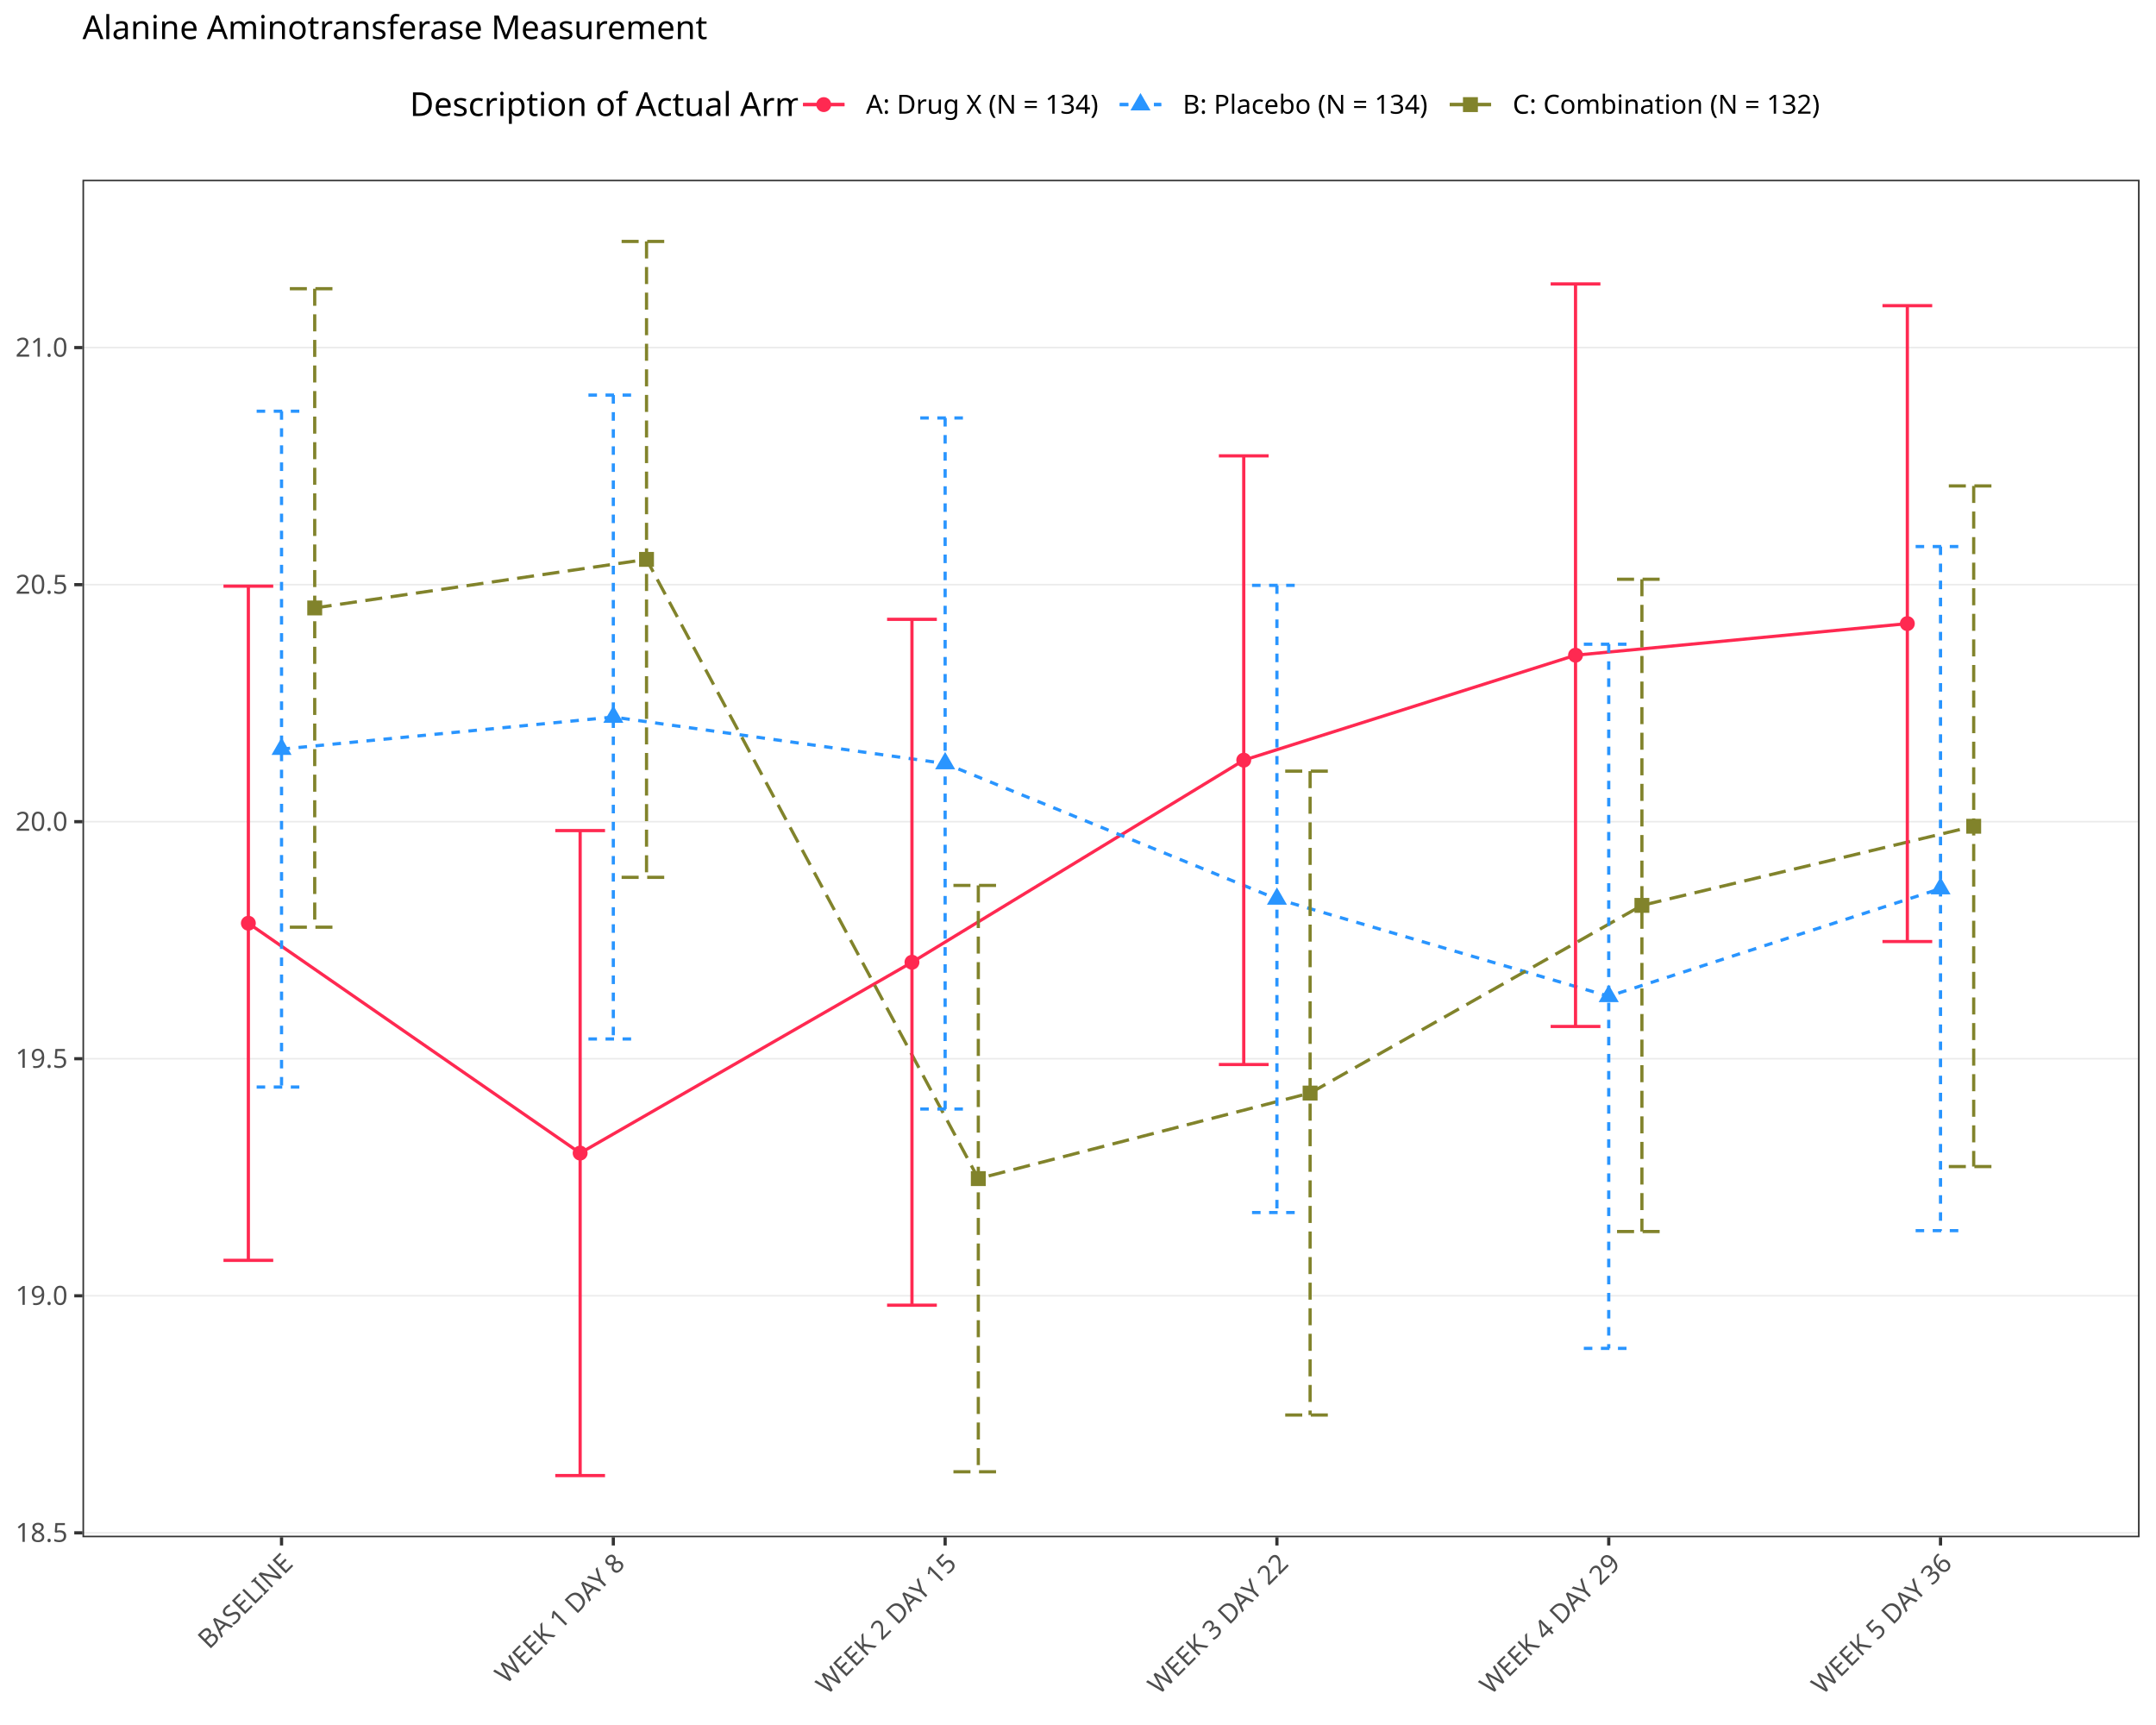
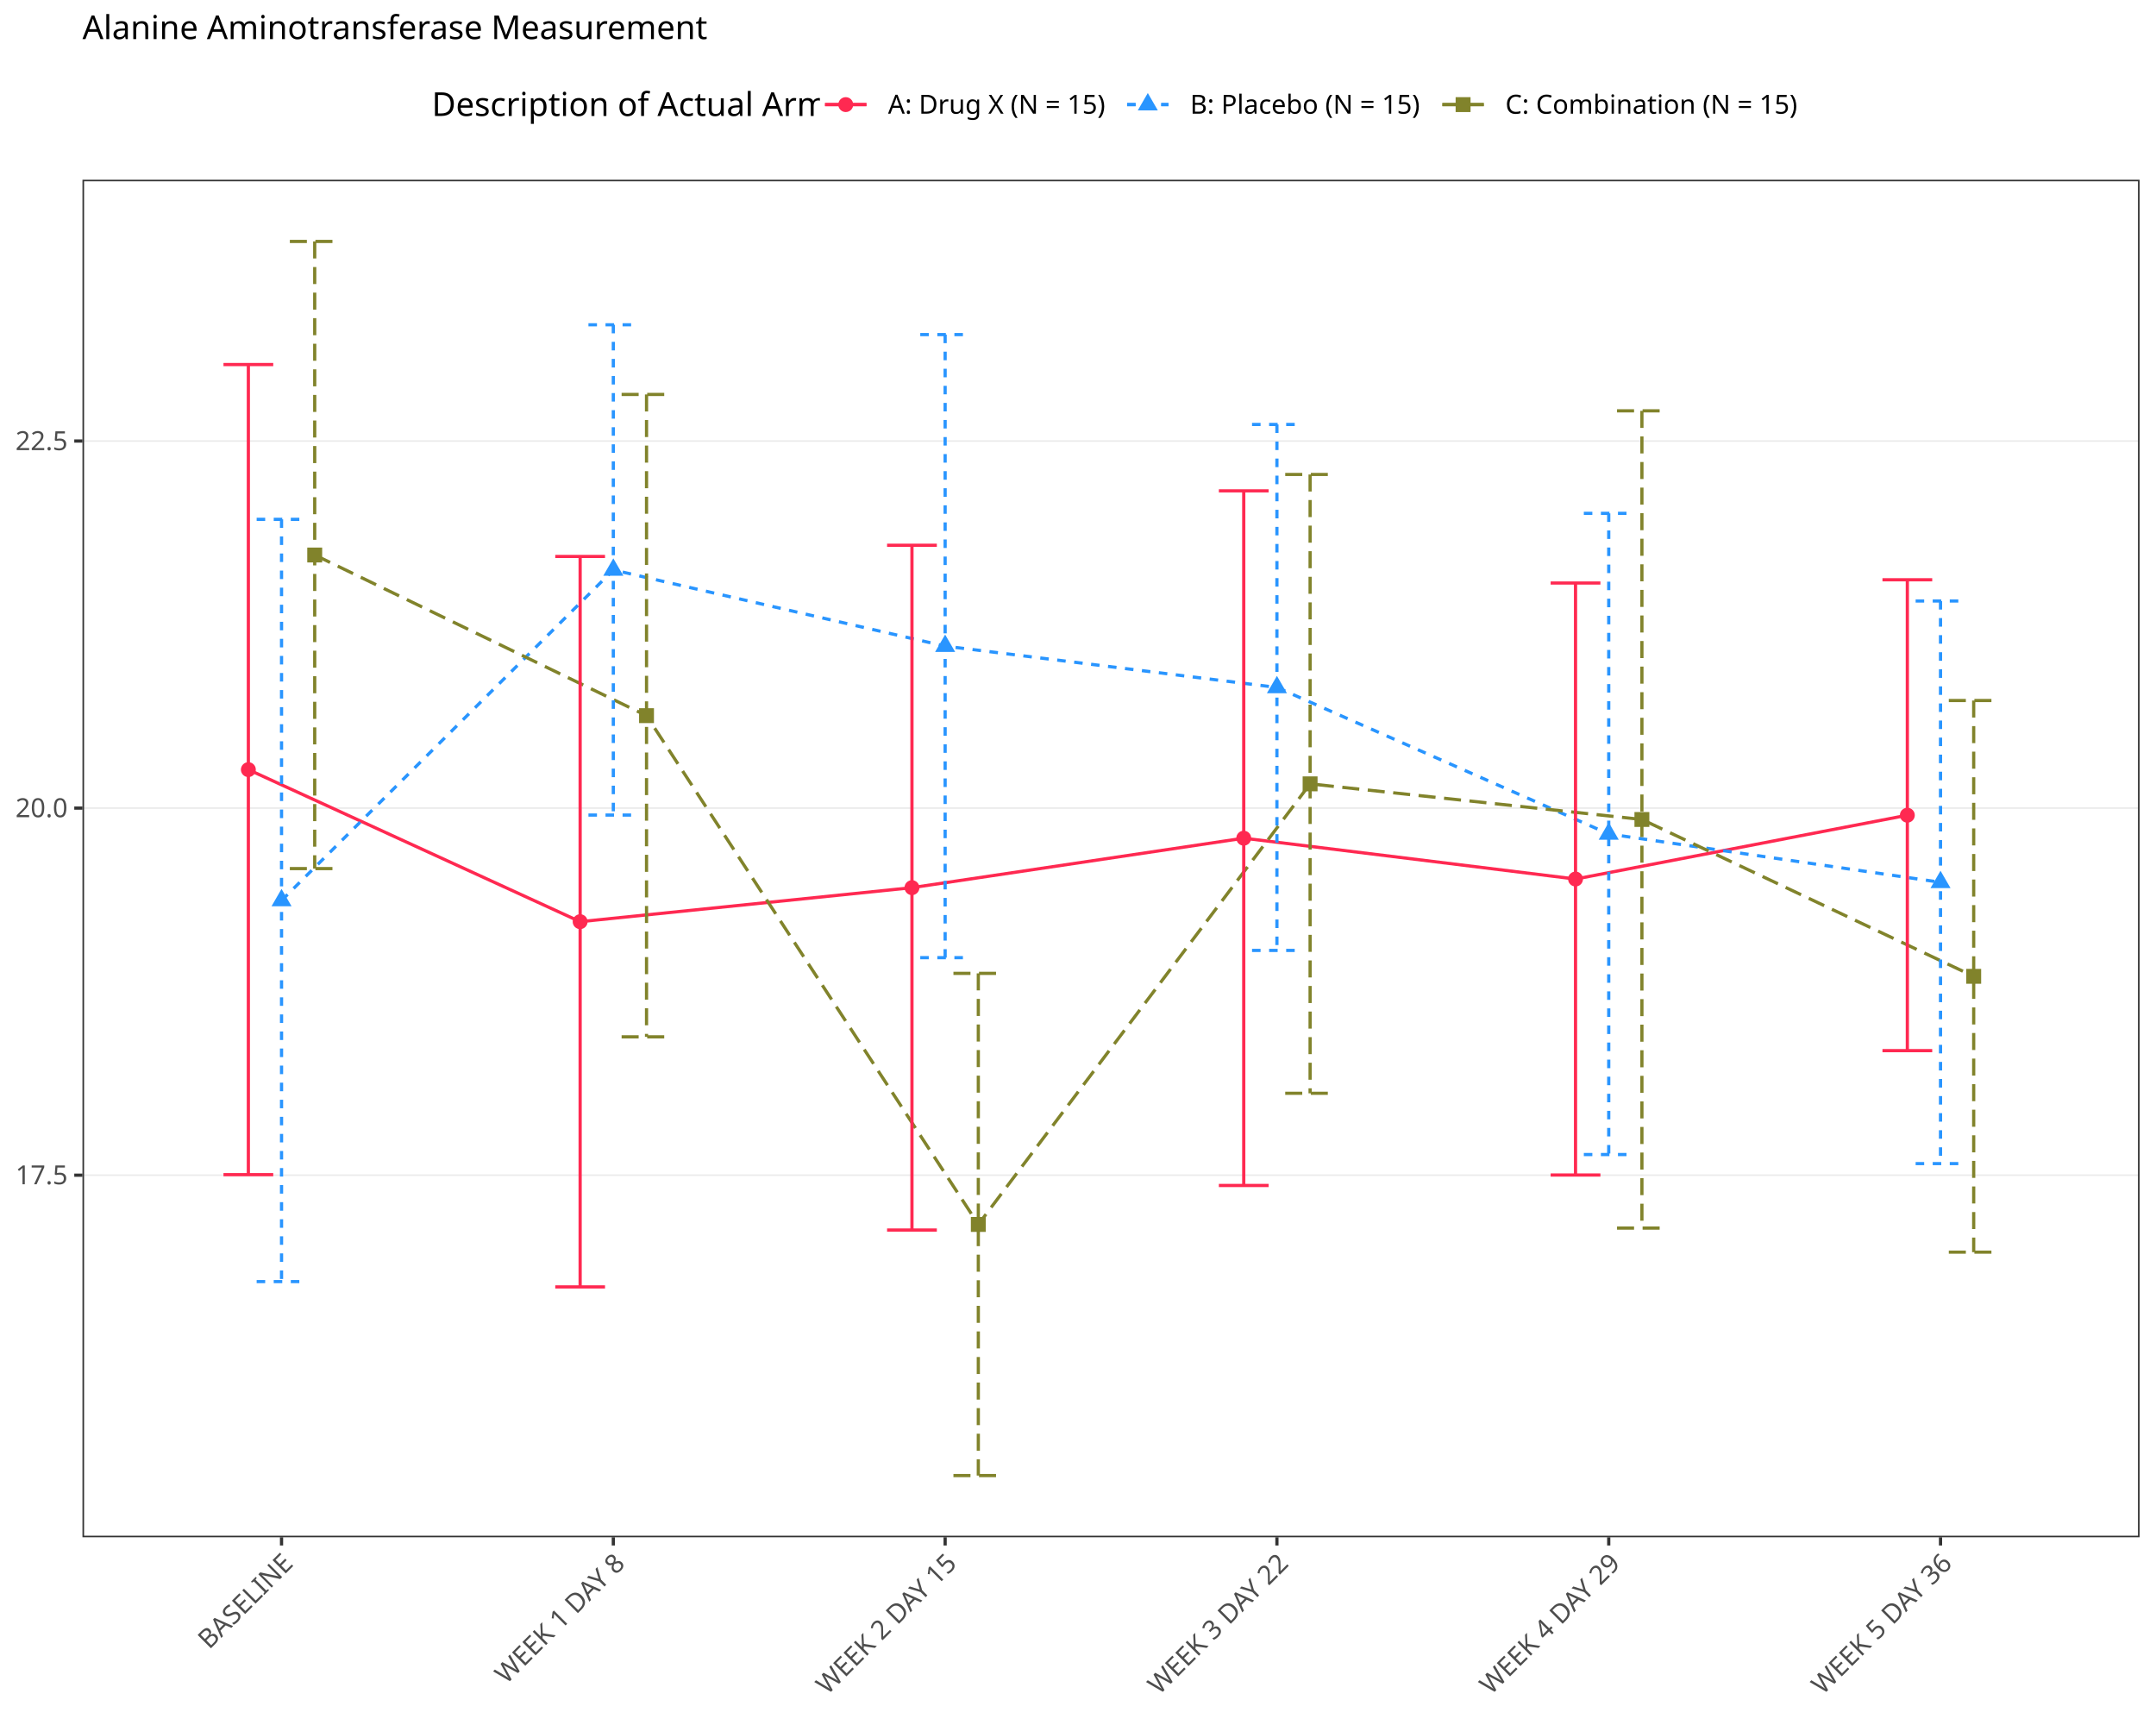
<svg xmlns="http://www.w3.org/2000/svg" class="svglite" data-engine-version="2.0" width="720.00pt" height="576.00pt" viewBox="0 0 720.00 576.00">
  <defs>
    <style type="text/css">
    .svglite line, .svglite polyline, .svglite polygon, .svglite path, .svglite rect, .svglite circle {
      fill: none;
      stroke: #000000;
      stroke-linecap: round;
      stroke-linejoin: round;
      stroke-miterlimit: 10.00;
    }
  </style>
  </defs>
  <rect width="100%" height="100%" style="stroke: none; fill: #FFFFFF;" />
  <defs>
    <clipPath id="cpMC4wMHw3MjAuMDB8MC4wMHw1NzYuMDA=">
      <rect x="0.00" y="0.00" width="720.00" height="576.00" />
    </clipPath>
  </defs>
  <g clip-path="url(#cpMC4wMHw3MjAuMDB8MC4wMHw1NzYuMDA=)">
    <rect x="0.00" y="0.00" width="720.00" height="576.00" style="stroke-width: 1.07; stroke: #FFFFFF; fill: #FFFFFF;" />
  </g>
  <defs>
    <clipPath id="cpMjcuNTR8NzE0LjUyfDYwLjAxfDUxMy4zMg==">
      <rect x="27.54" y="60.01" width="686.98" height="453.31" />
    </clipPath>
  </defs>
  <g clip-path="url(#cpMjcuNTR8NzE0LjUyfDYwLjAxfDUxMy4zMg==)">
    <rect x="27.54" y="60.01" width="686.98" height="453.31" style="stroke-width: 1.07; stroke: none; fill: #FFFFFF;" />
-     <polyline points="27.54,511.83 714.52,511.83 " style="stroke-width: 0.53; stroke: #EBEBEB; stroke-linecap: butt;" />
-     <polyline points="27.54,432.68 714.52,432.68 " style="stroke-width: 0.53; stroke: #EBEBEB; stroke-linecap: butt;" />
-     <polyline points="27.54,353.52 714.52,353.52 " style="stroke-width: 0.53; stroke: #EBEBEB; stroke-linecap: butt;" />
-     <polyline points="27.54,274.37 714.52,274.37 " style="stroke-width: 0.53; stroke: #EBEBEB; stroke-linecap: butt;" />
-     <polyline points="27.54,195.22 714.52,195.22 " style="stroke-width: 0.53; stroke: #EBEBEB; stroke-linecap: butt;" />
-     <polyline points="27.54,116.07 714.52,116.07 " style="stroke-width: 0.53; stroke: #EBEBEB; stroke-linecap: butt;" />
-     <circle cx="82.94" cy="308.28" r="2.49" style="stroke-width: 0.71; stroke: none; fill: #FF2951;" />
-     <circle cx="193.74" cy="385.03" r="2.49" style="stroke-width: 0.71; stroke: none; fill: #FF2951;" />
-     <circle cx="304.55" cy="321.31" r="2.49" style="stroke-width: 0.71; stroke: none; fill: #FF2951;" />
-     <circle cx="415.35" cy="253.83" r="2.49" style="stroke-width: 0.71; stroke: none; fill: #FF2951;" />
-     <circle cx="526.15" cy="218.78" r="2.49" style="stroke-width: 0.71; stroke: none; fill: #FF2951;" />
-     <circle cx="636.96" cy="208.23" r="2.49" style="stroke-width: 0.71; stroke: none; fill: #FF2951;" />
-     <polygon points="94.02,246.27 97.37,252.08 90.67,252.08 " style="stroke-width: 0.71; stroke: none; fill: #2995FF;" />
-     <polygon points="204.82,235.56 208.18,241.36 201.47,241.36 " style="stroke-width: 0.71; stroke: none; fill: #2995FF;" />
-     <polygon points="315.63,251.08 318.98,256.88 312.28,256.88 " style="stroke-width: 0.71; stroke: none; fill: #2995FF;" />
-     <polygon points="426.43,296.30 429.78,302.10 423.08,302.10 " style="stroke-width: 0.71; stroke: none; fill: #2995FF;" />
-     <polygon points="537.24,328.80 540.59,334.61 533.88,334.61 " style="stroke-width: 0.71; stroke: none; fill: #2995FF;" />
-     <polygon points="648.04,292.84 651.39,298.64 644.69,298.64 " style="stroke-width: 0.71; stroke: none; fill: #2995FF;" />
-     <polygon points="102.61,205.49 107.59,205.49 107.59,200.52 102.61,200.52 " style="stroke-width: 0.71; stroke: none; fill: #81832B;" />
-     <polygon points="213.42,189.27 218.39,189.27 218.39,184.30 213.42,184.30 " style="stroke-width: 0.71; stroke: none; fill: #81832B;" />
-     <polygon points="324.22,396.04 329.20,396.04 329.20,391.06 324.22,391.06 " style="stroke-width: 0.71; stroke: none; fill: #81832B;" />
-     <polygon points="435.02,367.48 440.00,367.48 440.00,362.50 435.02,362.50 " style="stroke-width: 0.71; stroke: none; fill: #81832B;" />
-     <polygon points="545.83,304.81 550.80,304.81 550.80,299.83 545.83,299.83 " style="stroke-width: 0.71; stroke: none; fill: #81832B;" />
-     <polygon points="656.63,278.38 661.61,278.38 661.61,273.41 656.63,273.41 " style="stroke-width: 0.71; stroke: none; fill: #81832B;" />
-     <polyline points="82.94,308.28 193.74,385.03 304.55,321.31 415.35,253.83 526.15,218.78 636.96,208.23 " style="stroke-width: 1.07; stroke: #FF2951; stroke-linecap: butt;" />
-     <polyline points="94.02,250.14 204.82,239.43 315.63,254.95 426.43,300.17 537.24,332.67 648.04,296.71 " style="stroke-width: 1.07; stroke: #2995FF; stroke-dasharray: 2.85,2.85; stroke-linecap: butt;" />
-     <polyline points="105.10,203.00 215.91,186.79 326.71,393.55 437.51,364.99 548.32,302.32 659.12,275.90 " style="stroke-width: 1.07; stroke: #81832B; stroke-dasharray: 5.69,2.85; stroke-linecap: butt;" />
-     <polyline points="74.63,195.73 91.25,195.73 " style="stroke-width: 1.07; stroke: #FF2951; stroke-linecap: butt;" />
-     <polyline points="82.94,195.73 82.94,420.84 " style="stroke-width: 1.07; stroke: #FF2951; stroke-linecap: butt;" />
-     <polyline points="74.63,420.84 91.25,420.84 " style="stroke-width: 1.07; stroke: #FF2951; stroke-linecap: butt;" />
-     <polyline points="185.43,277.35 202.05,277.35 " style="stroke-width: 1.07; stroke: #FF2951; stroke-linecap: butt;" />
-     <polyline points="193.74,277.35 193.74,492.71 " style="stroke-width: 1.07; stroke: #FF2951; stroke-linecap: butt;" />
-     <polyline points="185.43,492.71 202.05,492.71 " style="stroke-width: 1.07; stroke: #FF2951; stroke-linecap: butt;" />
-     <polyline points="296.24,206.81 312.86,206.81 " style="stroke-width: 1.07; stroke: #FF2951; stroke-linecap: butt;" />
-     <polyline points="304.55,206.81 304.55,435.82 " style="stroke-width: 1.07; stroke: #FF2951; stroke-linecap: butt;" />
-     <polyline points="296.24,435.82 312.86,435.82 " style="stroke-width: 1.07; stroke: #FF2951; stroke-linecap: butt;" />
-     <polyline points="407.04,152.21 423.66,152.21 " style="stroke-width: 1.07; stroke: #FF2951; stroke-linecap: butt;" />
-     <polyline points="415.35,152.21 415.35,355.46 " style="stroke-width: 1.07; stroke: #FF2951; stroke-linecap: butt;" />
-     <polyline points="407.04,355.46 423.66,355.46 " style="stroke-width: 1.07; stroke: #FF2951; stroke-linecap: butt;" />
-     <polyline points="517.84,94.81 534.46,94.81 " style="stroke-width: 1.07; stroke: #FF2951; stroke-linecap: butt;" />
-     <polyline points="526.15,94.81 526.15,342.75 " style="stroke-width: 1.07; stroke: #FF2951; stroke-linecap: butt;" />
-     <polyline points="517.84,342.75 534.46,342.75 " style="stroke-width: 1.07; stroke: #FF2951; stroke-linecap: butt;" />
-     <polyline points="628.65,102.06 645.27,102.06 " style="stroke-width: 1.07; stroke: #FF2951; stroke-linecap: butt;" />
-     <polyline points="636.96,102.06 636.96,314.39 " style="stroke-width: 1.07; stroke: #FF2951; stroke-linecap: butt;" />
-     <polyline points="628.65,314.39 645.27,314.39 " style="stroke-width: 1.07; stroke: #FF2951; stroke-linecap: butt;" />
-     <polyline points="85.71,137.31 102.33,137.31 " style="stroke-width: 1.07; stroke: #2995FF; stroke-dasharray: 2.85,2.85; stroke-linecap: butt;" />
-     <polyline points="94.02,137.31 94.02,362.97 " style="stroke-width: 1.07; stroke: #2995FF; stroke-dasharray: 2.85,2.85; stroke-linecap: butt;" />
-     <polyline points="85.71,362.97 102.33,362.97 " style="stroke-width: 1.07; stroke: #2995FF; stroke-dasharray: 2.85,2.85; stroke-linecap: butt;" />
-     <polyline points="196.51,131.93 213.14,131.93 " style="stroke-width: 1.07; stroke: #2995FF; stroke-dasharray: 2.85,2.85; stroke-linecap: butt;" />
-     <polyline points="204.82,131.93 204.82,346.92 " style="stroke-width: 1.07; stroke: #2995FF; stroke-dasharray: 2.85,2.85; stroke-linecap: butt;" />
-     <polyline points="196.51,346.92 213.14,346.92 " style="stroke-width: 1.07; stroke: #2995FF; stroke-dasharray: 2.85,2.85; stroke-linecap: butt;" />
-     <polyline points="307.32,139.57 323.94,139.57 " style="stroke-width: 1.07; stroke: #2995FF; stroke-dasharray: 2.85,2.85; stroke-linecap: butt;" />
-     <polyline points="315.63,139.57 315.63,370.32 " style="stroke-width: 1.07; stroke: #2995FF; stroke-dasharray: 2.85,2.85; stroke-linecap: butt;" />
-     <polyline points="307.32,370.32 323.94,370.32 " style="stroke-width: 1.07; stroke: #2995FF; stroke-dasharray: 2.85,2.85; stroke-linecap: butt;" />
-     <polyline points="418.12,195.45 434.74,195.45 " style="stroke-width: 1.07; stroke: #2995FF; stroke-dasharray: 2.85,2.85; stroke-linecap: butt;" />
-     <polyline points="426.43,195.45 426.43,404.88 " style="stroke-width: 1.07; stroke: #2995FF; stroke-dasharray: 2.85,2.85; stroke-linecap: butt;" />
-     <polyline points="418.12,404.88 434.74,404.88 " style="stroke-width: 1.07; stroke: #2995FF; stroke-dasharray: 2.85,2.85; stroke-linecap: butt;" />
-     <polyline points="528.92,215.11 545.55,215.11 " style="stroke-width: 1.07; stroke: #2995FF; stroke-dasharray: 2.85,2.85; stroke-linecap: butt;" />
-     <polyline points="537.24,215.11 537.24,450.24 " style="stroke-width: 1.07; stroke: #2995FF; stroke-dasharray: 2.85,2.85; stroke-linecap: butt;" />
-     <polyline points="528.92,450.24 545.55,450.24 " style="stroke-width: 1.07; stroke: #2995FF; stroke-dasharray: 2.85,2.85; stroke-linecap: butt;" />
-     <polyline points="639.73,182.49 656.35,182.49 " style="stroke-width: 1.07; stroke: #2995FF; stroke-dasharray: 2.85,2.85; stroke-linecap: butt;" />
-     <polyline points="648.04,182.49 648.04,410.93 " style="stroke-width: 1.07; stroke: #2995FF; stroke-dasharray: 2.85,2.85; stroke-linecap: butt;" />
-     <polyline points="639.73,410.93 656.35,410.93 " style="stroke-width: 1.07; stroke: #2995FF; stroke-dasharray: 2.85,2.85; stroke-linecap: butt;" />
-     <polyline points="96.79,96.41 113.41,96.41 " style="stroke-width: 1.07; stroke: #81832B; stroke-dasharray: 5.69,2.85; stroke-linecap: butt;" />
-     <polyline points="105.10,96.41 105.10,309.60 " style="stroke-width: 1.07; stroke: #81832B; stroke-dasharray: 5.69,2.85; stroke-linecap: butt;" />
-     <polyline points="96.79,309.60 113.41,309.60 " style="stroke-width: 1.07; stroke: #81832B; stroke-dasharray: 5.69,2.85; stroke-linecap: butt;" />
-     <polyline points="207.59,80.62 224.22,80.62 " style="stroke-width: 1.07; stroke: #81832B; stroke-dasharray: 5.69,2.85; stroke-linecap: butt;" />
-     <polyline points="215.91,80.62 215.91,292.96 " style="stroke-width: 1.07; stroke: #81832B; stroke-dasharray: 5.69,2.85; stroke-linecap: butt;" />
-     <polyline points="207.59,292.96 224.22,292.96 " style="stroke-width: 1.07; stroke: #81832B; stroke-dasharray: 5.69,2.85; stroke-linecap: butt;" />
-     <polyline points="318.40,295.65 335.02,295.65 " style="stroke-width: 1.07; stroke: #81832B; stroke-dasharray: 5.69,2.85; stroke-linecap: butt;" />
-     <polyline points="326.71,295.65 326.71,491.45 " style="stroke-width: 1.07; stroke: #81832B; stroke-dasharray: 5.69,2.85; stroke-linecap: butt;" />
-     <polyline points="318.40,491.45 335.02,491.45 " style="stroke-width: 1.07; stroke: #81832B; stroke-dasharray: 5.69,2.85; stroke-linecap: butt;" />
-     <polyline points="429.20,257.49 445.82,257.49 " style="stroke-width: 1.07; stroke: #81832B; stroke-dasharray: 5.69,2.85; stroke-linecap: butt;" />
-     <polyline points="437.51,257.49 437.51,472.50 " style="stroke-width: 1.07; stroke: #81832B; stroke-dasharray: 5.69,2.85; stroke-linecap: butt;" />
-     <polyline points="429.20,472.50 445.82,472.50 " style="stroke-width: 1.07; stroke: #81832B; stroke-dasharray: 5.69,2.85; stroke-linecap: butt;" />
-     <polyline points="540.01,193.42 556.63,193.42 " style="stroke-width: 1.07; stroke: #81832B; stroke-dasharray: 5.69,2.85; stroke-linecap: butt;" />
-     <polyline points="548.32,193.42 548.32,411.22 " style="stroke-width: 1.07; stroke: #81832B; stroke-dasharray: 5.69,2.85; stroke-linecap: butt;" />
-     <polyline points="540.01,411.22 556.63,411.22 " style="stroke-width: 1.07; stroke: #81832B; stroke-dasharray: 5.69,2.85; stroke-linecap: butt;" />
-     <polyline points="650.81,162.26 667.43,162.26 " style="stroke-width: 1.07; stroke: #81832B; stroke-dasharray: 5.69,2.85; stroke-linecap: butt;" />
-     <polyline points="659.12,162.26 659.12,389.53 " style="stroke-width: 1.07; stroke: #81832B; stroke-dasharray: 5.69,2.85; stroke-linecap: butt;" />
-     <polyline points="650.81,389.53 667.43,389.53 " style="stroke-width: 1.07; stroke: #81832B; stroke-dasharray: 5.69,2.85; stroke-linecap: butt;" />
+     <polyline points="27.54,392.41 714.52,392.41 " style="stroke-width: 0.53; stroke: #EBEBEB; stroke-linecap: butt;" />
+     <polyline points="27.54,269.84 714.52,269.84 " style="stroke-width: 0.53; stroke: #EBEBEB; stroke-linecap: butt;" />
+     <polyline points="27.54,147.27 714.52,147.27 " style="stroke-width: 0.53; stroke: #EBEBEB; stroke-linecap: butt;" />
+     <circle cx="82.94" cy="256.99" r="2.49" style="stroke-width: 0.71; stroke: none; fill: #FF2951;" />
+     <circle cx="193.74" cy="307.76" r="2.49" style="stroke-width: 0.71; stroke: none; fill: #FF2951;" />
+     <circle cx="304.55" cy="296.40" r="2.49" style="stroke-width: 0.71; stroke: none; fill: #FF2951;" />
+     <circle cx="415.35" cy="279.88" r="2.49" style="stroke-width: 0.71; stroke: none; fill: #FF2951;" />
+     <circle cx="526.15" cy="293.52" r="2.49" style="stroke-width: 0.71; stroke: none; fill: #FF2951;" />
+     <circle cx="636.96" cy="272.21" r="2.49" style="stroke-width: 0.71; stroke: none; fill: #FF2951;" />
+     <polygon points="94.02,296.81 97.37,302.62 90.67,302.62 " style="stroke-width: 0.71; stroke: none; fill: #2995FF;" />
+     <polygon points="204.82,186.44 208.18,192.24 201.47,192.24 " style="stroke-width: 0.71; stroke: none; fill: #2995FF;" />
+     <polygon points="315.63,211.88 318.98,217.69 312.28,217.69 " style="stroke-width: 0.71; stroke: none; fill: #2995FF;" />
+     <polygon points="426.43,225.68 429.78,231.48 423.08,231.48 " style="stroke-width: 0.71; stroke: none; fill: #2995FF;" />
+     <polygon points="537.24,274.60 540.59,280.40 533.88,280.40 " style="stroke-width: 0.71; stroke: none; fill: #2995FF;" />
+     <polygon points="648.04,290.75 651.39,296.55 644.69,296.55 " style="stroke-width: 0.71; stroke: none; fill: #2995FF;" />
+     <polygon points="102.61,187.81 107.59,187.81 107.59,182.84 102.61,182.84 " style="stroke-width: 0.71; stroke: none; fill: #81832B;" />
+     <polygon points="213.42,241.45 218.39,241.45 218.39,236.48 213.42,236.48 " style="stroke-width: 0.71; stroke: none; fill: #81832B;" />
+     <polygon points="324.22,411.35 329.20,411.35 329.20,406.37 324.22,406.37 " style="stroke-width: 0.71; stroke: none; fill: #81832B;" />
+     <polygon points="435.02,264.23 440.00,264.23 440.00,259.25 435.02,259.25 " style="stroke-width: 0.71; stroke: none; fill: #81832B;" />
+     <polygon points="545.83,276.12 550.80,276.12 550.80,271.15 545.83,271.15 " style="stroke-width: 0.71; stroke: none; fill: #81832B;" />
+     <polygon points="656.63,328.49 661.61,328.49 661.61,323.52 656.63,323.52 " style="stroke-width: 0.71; stroke: none; fill: #81832B;" />
+     <polyline points="82.94,256.99 193.74,307.76 304.55,296.40 415.35,279.88 526.15,293.52 636.96,272.21 " style="stroke-width: 1.07; stroke: #FF2951; stroke-linecap: butt;" />
+     <polyline points="94.02,300.68 204.82,190.31 315.63,215.75 426.43,229.54 537.24,278.47 648.04,294.61 " style="stroke-width: 1.07; stroke: #2995FF; stroke-dasharray: 2.85,2.85; stroke-linecap: butt;" />
+     <polyline points="105.10,185.32 215.91,238.97 326.71,408.86 437.51,261.74 548.32,273.63 659.12,326.01 " style="stroke-width: 1.07; stroke: #81832B; stroke-dasharray: 5.69,2.85; stroke-linecap: butt;" />
+     <polyline points="74.63,121.73 91.25,121.73 " style="stroke-width: 1.07; stroke: #FF2951; stroke-linecap: butt;" />
+     <polyline points="82.94,121.73 82.94,392.24 " style="stroke-width: 1.07; stroke: #FF2951; stroke-linecap: butt;" />
+     <polyline points="74.63,392.24 91.25,392.24 " style="stroke-width: 1.07; stroke: #FF2951; stroke-linecap: butt;" />
+     <polyline points="185.43,185.81 202.05,185.81 " style="stroke-width: 1.07; stroke: #FF2951; stroke-linecap: butt;" />
+     <polyline points="193.74,185.81 193.74,429.71 " style="stroke-width: 1.07; stroke: #FF2951; stroke-linecap: butt;" />
+     <polyline points="185.43,429.71 202.05,429.71 " style="stroke-width: 1.07; stroke: #FF2951; stroke-linecap: butt;" />
+     <polyline points="296.24,182.07 312.86,182.07 " style="stroke-width: 1.07; stroke: #FF2951; stroke-linecap: butt;" />
+     <polyline points="304.55,182.07 304.55,410.73 " style="stroke-width: 1.07; stroke: #FF2951; stroke-linecap: butt;" />
+     <polyline points="296.24,410.73 312.86,410.73 " style="stroke-width: 1.07; stroke: #FF2951; stroke-linecap: butt;" />
+     <polyline points="407.04,163.90 423.66,163.90 " style="stroke-width: 1.07; stroke: #FF2951; stroke-linecap: butt;" />
+     <polyline points="415.35,163.90 415.35,395.85 " style="stroke-width: 1.07; stroke: #FF2951; stroke-linecap: butt;" />
+     <polyline points="407.04,395.85 423.66,395.85 " style="stroke-width: 1.07; stroke: #FF2951; stroke-linecap: butt;" />
+     <polyline points="517.84,194.68 534.46,194.68 " style="stroke-width: 1.07; stroke: #FF2951; stroke-linecap: butt;" />
+     <polyline points="526.15,194.68 526.15,392.35 " style="stroke-width: 1.07; stroke: #FF2951; stroke-linecap: butt;" />
+     <polyline points="517.84,392.35 534.46,392.35 " style="stroke-width: 1.07; stroke: #FF2951; stroke-linecap: butt;" />
+     <polyline points="628.65,193.60 645.27,193.60 " style="stroke-width: 1.07; stroke: #FF2951; stroke-linecap: butt;" />
+     <polyline points="636.96,193.60 636.96,350.82 " style="stroke-width: 1.07; stroke: #FF2951; stroke-linecap: butt;" />
+     <polyline points="628.65,350.82 645.27,350.82 " style="stroke-width: 1.07; stroke: #FF2951; stroke-linecap: butt;" />
+     <polyline points="85.71,173.42 102.33,173.42 " style="stroke-width: 1.07; stroke: #2995FF; stroke-dasharray: 2.85,2.85; stroke-linecap: butt;" />
+     <polyline points="94.02,173.42 94.02,427.94 " style="stroke-width: 1.07; stroke: #2995FF; stroke-dasharray: 2.85,2.85; stroke-linecap: butt;" />
+     <polyline points="85.71,427.94 102.33,427.94 " style="stroke-width: 1.07; stroke: #2995FF; stroke-dasharray: 2.85,2.85; stroke-linecap: butt;" />
+     <polyline points="196.51,108.45 213.14,108.45 " style="stroke-width: 1.07; stroke: #2995FF; stroke-dasharray: 2.85,2.85; stroke-linecap: butt;" />
+     <polyline points="204.82,108.45 204.82,272.16 " style="stroke-width: 1.07; stroke: #2995FF; stroke-dasharray: 2.85,2.85; stroke-linecap: butt;" />
+     <polyline points="196.51,272.16 213.14,272.16 " style="stroke-width: 1.07; stroke: #2995FF; stroke-dasharray: 2.85,2.85; stroke-linecap: butt;" />
+     <polyline points="307.32,111.73 323.94,111.73 " style="stroke-width: 1.07; stroke: #2995FF; stroke-dasharray: 2.85,2.85; stroke-linecap: butt;" />
+     <polyline points="315.63,111.73 315.63,319.77 " style="stroke-width: 1.07; stroke: #2995FF; stroke-dasharray: 2.85,2.85; stroke-linecap: butt;" />
+     <polyline points="307.32,319.77 323.94,319.77 " style="stroke-width: 1.07; stroke: #2995FF; stroke-dasharray: 2.85,2.85; stroke-linecap: butt;" />
+     <polyline points="418.12,141.73 434.74,141.73 " style="stroke-width: 1.07; stroke: #2995FF; stroke-dasharray: 2.85,2.85; stroke-linecap: butt;" />
+     <polyline points="426.43,141.73 426.43,317.36 " style="stroke-width: 1.07; stroke: #2995FF; stroke-dasharray: 2.85,2.85; stroke-linecap: butt;" />
+     <polyline points="418.12,317.36 434.74,317.36 " style="stroke-width: 1.07; stroke: #2995FF; stroke-dasharray: 2.85,2.85; stroke-linecap: butt;" />
+     <polyline points="528.92,171.42 545.55,171.42 " style="stroke-width: 1.07; stroke: #2995FF; stroke-dasharray: 2.85,2.85; stroke-linecap: butt;" />
+     <polyline points="537.24,171.42 537.24,385.51 " style="stroke-width: 1.07; stroke: #2995FF; stroke-dasharray: 2.85,2.85; stroke-linecap: butt;" />
+     <polyline points="528.92,385.51 545.55,385.51 " style="stroke-width: 1.07; stroke: #2995FF; stroke-dasharray: 2.85,2.85; stroke-linecap: butt;" />
+     <polyline points="639.73,200.69 656.35,200.69 " style="stroke-width: 1.07; stroke: #2995FF; stroke-dasharray: 2.85,2.85; stroke-linecap: butt;" />
+     <polyline points="648.04,200.69 648.04,388.54 " style="stroke-width: 1.07; stroke: #2995FF; stroke-dasharray: 2.85,2.85; stroke-linecap: butt;" />
+     <polyline points="639.73,388.54 656.35,388.54 " style="stroke-width: 1.07; stroke: #2995FF; stroke-dasharray: 2.85,2.85; stroke-linecap: butt;" />
+     <polyline points="96.79,80.62 113.41,80.62 " style="stroke-width: 1.07; stroke: #81832B; stroke-dasharray: 5.69,2.85; stroke-linecap: butt;" />
+     <polyline points="105.10,80.62 105.10,290.03 " style="stroke-width: 1.07; stroke: #81832B; stroke-dasharray: 5.69,2.85; stroke-linecap: butt;" />
+     <polyline points="96.79,290.03 113.41,290.03 " style="stroke-width: 1.07; stroke: #81832B; stroke-dasharray: 5.69,2.85; stroke-linecap: butt;" />
+     <polyline points="207.59,131.71 224.22,131.71 " style="stroke-width: 1.07; stroke: #81832B; stroke-dasharray: 5.69,2.85; stroke-linecap: butt;" />
+     <polyline points="215.91,131.71 215.91,346.22 " style="stroke-width: 1.07; stroke: #81832B; stroke-dasharray: 5.69,2.85; stroke-linecap: butt;" />
+     <polyline points="207.59,346.22 224.22,346.22 " style="stroke-width: 1.07; stroke: #81832B; stroke-dasharray: 5.69,2.85; stroke-linecap: butt;" />
+     <polyline points="318.40,325.01 335.02,325.01 " style="stroke-width: 1.07; stroke: #81832B; stroke-dasharray: 5.69,2.85; stroke-linecap: butt;" />
+     <polyline points="326.71,325.01 326.71,492.71 " style="stroke-width: 1.07; stroke: #81832B; stroke-dasharray: 5.69,2.85; stroke-linecap: butt;" />
+     <polyline points="318.40,492.71 335.02,492.71 " style="stroke-width: 1.07; stroke: #81832B; stroke-dasharray: 5.69,2.85; stroke-linecap: butt;" />
+     <polyline points="429.20,158.43 445.82,158.43 " style="stroke-width: 1.07; stroke: #81832B; stroke-dasharray: 5.69,2.85; stroke-linecap: butt;" />
+     <polyline points="437.51,158.43 437.51,365.06 " style="stroke-width: 1.07; stroke: #81832B; stroke-dasharray: 5.69,2.85; stroke-linecap: butt;" />
+     <polyline points="429.20,365.06 445.82,365.06 " style="stroke-width: 1.07; stroke: #81832B; stroke-dasharray: 5.69,2.85; stroke-linecap: butt;" />
+     <polyline points="540.01,137.19 556.63,137.19 " style="stroke-width: 1.07; stroke: #81832B; stroke-dasharray: 5.69,2.85; stroke-linecap: butt;" />
+     <polyline points="548.32,137.19 548.32,410.08 " style="stroke-width: 1.07; stroke: #81832B; stroke-dasharray: 5.69,2.85; stroke-linecap: butt;" />
+     <polyline points="540.01,410.08 556.63,410.08 " style="stroke-width: 1.07; stroke: #81832B; stroke-dasharray: 5.69,2.85; stroke-linecap: butt;" />
+     <polyline points="650.81,233.91 667.43,233.91 " style="stroke-width: 1.07; stroke: #81832B; stroke-dasharray: 5.69,2.85; stroke-linecap: butt;" />
+     <polyline points="659.12,233.91 659.12,418.11 " style="stroke-width: 1.07; stroke: #81832B; stroke-dasharray: 5.69,2.85; stroke-linecap: butt;" />
+     <polyline points="650.81,418.11 667.43,418.11 " style="stroke-width: 1.07; stroke: #81832B; stroke-dasharray: 5.69,2.85; stroke-linecap: butt;" />
    <rect x="27.54" y="60.01" width="686.98" height="453.31" style="stroke-width: 1.07; stroke: #333333;" />
  </g>
  <g clip-path="url(#cpMC4wMHw3MjAuMDB8MC4wMHw1NzYuMDA=)">
-     <text x="22.61" y="514.85" text-anchor="end" style="font-size: 8.80px; fill: #4D4D4D; font-family: sans;" textLength="17.13px" lengthAdjust="spacingAndGlyphs">18.5</text>
-     <text x="22.61" y="435.70" text-anchor="end" style="font-size: 8.80px; fill: #4D4D4D; font-family: sans;" textLength="17.13px" lengthAdjust="spacingAndGlyphs">19.0</text>
-     <text x="22.61" y="356.55" text-anchor="end" style="font-size: 8.80px; fill: #4D4D4D; font-family: sans;" textLength="17.13px" lengthAdjust="spacingAndGlyphs">19.5</text>
-     <text x="22.61" y="277.40" text-anchor="end" style="font-size: 8.80px; fill: #4D4D4D; font-family: sans;" textLength="17.13px" lengthAdjust="spacingAndGlyphs">20.0</text>
-     <text x="22.61" y="198.25" text-anchor="end" style="font-size: 8.80px; fill: #4D4D4D; font-family: sans;" textLength="17.13px" lengthAdjust="spacingAndGlyphs">20.5</text>
-     <text x="22.61" y="119.10" text-anchor="end" style="font-size: 8.80px; fill: #4D4D4D; font-family: sans;" textLength="17.13px" lengthAdjust="spacingAndGlyphs">21.0</text>
-     <polyline points="24.80,511.83 27.54,511.83 " style="stroke-width: 1.07; stroke: #333333; stroke-linecap: butt;" />
-     <polyline points="24.80,432.68 27.54,432.68 " style="stroke-width: 1.07; stroke: #333333; stroke-linecap: butt;" />
-     <polyline points="24.80,353.52 27.54,353.52 " style="stroke-width: 1.07; stroke: #333333; stroke-linecap: butt;" />
-     <polyline points="24.80,274.37 27.54,274.37 " style="stroke-width: 1.07; stroke: #333333; stroke-linecap: butt;" />
-     <polyline points="24.80,195.22 27.54,195.22 " style="stroke-width: 1.07; stroke: #333333; stroke-linecap: butt;" />
-     <polyline points="24.80,116.07 27.54,116.07 " style="stroke-width: 1.07; stroke: #333333; stroke-linecap: butt;" />
+     <text x="22.61" y="395.44" text-anchor="end" style="font-size: 8.80px; fill: #4D4D4D; font-family: sans;" textLength="17.13px" lengthAdjust="spacingAndGlyphs">17.5</text>
+     <text x="22.61" y="272.87" text-anchor="end" style="font-size: 8.80px; fill: #4D4D4D; font-family: sans;" textLength="17.13px" lengthAdjust="spacingAndGlyphs">20.0</text>
+     <text x="22.61" y="150.30" text-anchor="end" style="font-size: 8.80px; fill: #4D4D4D; font-family: sans;" textLength="17.13px" lengthAdjust="spacingAndGlyphs">22.5</text>
+     <polyline points="24.80,392.41 27.54,392.41 " style="stroke-width: 1.07; stroke: #333333; stroke-linecap: butt;" />
+     <polyline points="24.80,269.84 27.54,269.84 " style="stroke-width: 1.07; stroke: #333333; stroke-linecap: butt;" />
+     <polyline points="24.80,147.27 27.54,147.27 " style="stroke-width: 1.07; stroke: #333333; stroke-linecap: butt;" />
    <polyline points="94.02,516.06 94.02,513.32 " style="stroke-width: 1.07; stroke: #333333; stroke-linecap: butt;" />
    <polyline points="204.82,516.06 204.82,513.32 " style="stroke-width: 1.07; stroke: #333333; stroke-linecap: butt;" />
    <polyline points="315.63,516.06 315.63,513.32 " style="stroke-width: 1.07; stroke: #333333; stroke-linecap: butt;" />
    <polyline points="426.43,516.06 426.43,513.32 " style="stroke-width: 1.07; stroke: #333333; stroke-linecap: butt;" />
    <polyline points="537.24,516.06 537.24,513.32 " style="stroke-width: 1.07; stroke: #333333; stroke-linecap: butt;" />
    <polyline points="648.04,516.06 648.04,513.32 " style="stroke-width: 1.07; stroke: #333333; stroke-linecap: butt;" />
    <text transform="translate(98.30,522.53) rotate(-45)" text-anchor="end" style="font-size: 8.80px; fill: #4D4D4D; font-family: sans;" textLength="43.05px" lengthAdjust="spacingAndGlyphs">BASELINE</text>
    <text transform="translate(209.11,522.53) rotate(-45)" text-anchor="end" style="font-size: 8.80px; fill: #4D4D4D; font-family: sans;" textLength="61.14px" lengthAdjust="spacingAndGlyphs">WEEK 1 DAY 8</text>
    <text transform="translate(319.91,522.53) rotate(-45)" text-anchor="end" style="font-size: 8.80px; fill: #4D4D4D; font-family: sans;" textLength="66.04px" lengthAdjust="spacingAndGlyphs">WEEK 2 DAY 15</text>
    <text transform="translate(430.71,522.53) rotate(-45)" text-anchor="end" style="font-size: 8.80px; fill: #4D4D4D; font-family: sans;" textLength="66.04px" lengthAdjust="spacingAndGlyphs">WEEK 3 DAY 22</text>
    <text transform="translate(541.52,522.53) rotate(-45)" text-anchor="end" style="font-size: 8.80px; fill: #4D4D4D; font-family: sans;" textLength="66.04px" lengthAdjust="spacingAndGlyphs">WEEK 4 DAY 29</text>
    <text transform="translate(652.32,522.53) rotate(-45)" text-anchor="end" style="font-size: 8.80px; fill: #4D4D4D; font-family: sans;" textLength="66.04px" lengthAdjust="spacingAndGlyphs">WEEK 5 DAY 36</text>
-     <rect x="131.38" y="20.81" width="479.31" height="28.24" style="stroke-width: 1.07; stroke: none; fill: #FFFFFF;" />
-     <text x="136.86" y="38.72" style="font-size: 11.00px; font-family: sans;" textLength="124.12px" lengthAdjust="spacingAndGlyphs">Description of Actual Arm</text>
-     <rect x="266.45" y="26.29" width="17.28" height="17.28" style="stroke-width: 1.07; stroke: none; fill: #FFFFFF;" />
-     <circle cx="275.09" cy="34.93" r="2.49" style="stroke-width: 0.71; stroke: none; fill: #FF2951;" />
-     <line x1="268.18" y1="34.93" x2="282.01" y2="34.93" style="stroke-width: 1.07; stroke: #FF2951; stroke-linecap: butt;" />
-     <line x1="268.18" y1="34.93" x2="282.01" y2="34.93" style="stroke-width: 1.07; stroke: #FF2951; stroke-linecap: butt;" />
-     <rect x="372.23" y="26.29" width="17.28" height="17.28" style="stroke-width: 1.07; stroke: none; fill: #FFFFFF;" />
-     <polygon points="380.87,31.06 384.22,36.87 377.51,36.87 " style="stroke-width: 0.71; stroke: none; fill: #2995FF;" />
-     <line x1="373.95" y1="34.93" x2="387.78" y2="34.93" style="stroke-width: 1.07; stroke: #2995FF; stroke-dasharray: 2.85,2.85; stroke-linecap: butt;" />
-     <line x1="373.95" y1="34.93" x2="387.78" y2="34.93" style="stroke-width: 1.07; stroke: #2995FF; stroke-dasharray: 2.85,2.85; stroke-linecap: butt;" />
-     <rect x="482.41" y="26.29" width="17.28" height="17.28" style="stroke-width: 1.07; stroke: none; fill: #FFFFFF;" />
-     <polygon points="488.56,37.42 493.54,37.42 493.54,32.44 488.56,32.44 " style="stroke-width: 0.71; stroke: none; fill: #81832B;" />
-     <line x1="484.14" y1="34.93" x2="497.96" y2="34.93" style="stroke-width: 1.07; stroke: #81832B; stroke-dasharray: 5.69,2.85; stroke-linecap: butt;" />
-     <line x1="484.14" y1="34.93" x2="497.96" y2="34.93" style="stroke-width: 1.07; stroke: #81832B; stroke-dasharray: 5.69,2.85; stroke-linecap: butt;" />
-     <text x="289.21" y="37.96" style="font-size: 8.80px; font-family: sans;" textLength="77.53px" lengthAdjust="spacingAndGlyphs">A: Drug X (N = 134)</text>
-     <text x="394.98" y="37.96" style="font-size: 8.80px; font-family: sans;" textLength="81.95px" lengthAdjust="spacingAndGlyphs">B: Placebo (N = 134)</text>
-     <text x="505.17" y="37.96" style="font-size: 8.80px; font-family: sans;" textLength="100.03px" lengthAdjust="spacingAndGlyphs">C: Combination (N = 132)</text>
+     <rect x="138.72" y="20.81" width="464.62" height="28.24" style="stroke-width: 1.07; stroke: none; fill: #FFFFFF;" />
+     <text x="144.20" y="38.72" style="font-size: 11.00px; font-family: sans;" textLength="124.12px" lengthAdjust="spacingAndGlyphs">Description of Actual Arm</text>
+     <rect x="273.80" y="26.29" width="17.28" height="17.28" style="stroke-width: 1.07; stroke: none; fill: #FFFFFF;" />
+     <circle cx="282.44" cy="34.93" r="2.49" style="stroke-width: 0.71; stroke: none; fill: #FF2951;" />
+     <line x1="275.52" y1="34.93" x2="289.35" y2="34.93" style="stroke-width: 1.07; stroke: #FF2951; stroke-linecap: butt;" />
+     <line x1="275.52" y1="34.93" x2="289.35" y2="34.93" style="stroke-width: 1.07; stroke: #FF2951; stroke-linecap: butt;" />
+     <rect x="374.67" y="26.29" width="17.28" height="17.28" style="stroke-width: 1.07; stroke: none; fill: #FFFFFF;" />
+     <polygon points="383.31,31.06 386.66,36.87 379.96,36.87 " style="stroke-width: 0.71; stroke: none; fill: #2995FF;" />
+     <line x1="376.40" y1="34.93" x2="390.22" y2="34.93" style="stroke-width: 1.07; stroke: #2995FF; stroke-dasharray: 2.85,2.85; stroke-linecap: butt;" />
+     <line x1="376.40" y1="34.93" x2="390.22" y2="34.93" style="stroke-width: 1.07; stroke: #2995FF; stroke-dasharray: 2.85,2.85; stroke-linecap: butt;" />
+     <rect x="479.96" y="26.29" width="17.28" height="17.28" style="stroke-width: 1.07; stroke: none; fill: #FFFFFF;" />
+     <polygon points="486.11,37.42 491.09,37.42 491.09,32.44 486.11,32.44 " style="stroke-width: 0.71; stroke: none; fill: #81832B;" />
+     <line x1="481.69" y1="34.93" x2="495.51" y2="34.93" style="stroke-width: 1.07; stroke: #81832B; stroke-dasharray: 5.69,2.85; stroke-linecap: butt;" />
+     <line x1="481.69" y1="34.93" x2="495.51" y2="34.93" style="stroke-width: 1.07; stroke: #81832B; stroke-dasharray: 5.69,2.85; stroke-linecap: butt;" />
+     <text x="296.56" y="37.96" style="font-size: 8.80px; font-family: sans;" textLength="72.64px" lengthAdjust="spacingAndGlyphs">A: Drug X (N = 15)</text>
+     <text x="397.43" y="37.96" style="font-size: 8.80px; font-family: sans;" textLength="77.05px" lengthAdjust="spacingAndGlyphs">B: Placebo (N = 15)</text>
+     <text x="502.72" y="37.96" style="font-size: 8.80px; font-family: sans;" textLength="95.14px" lengthAdjust="spacingAndGlyphs">C: Combination (N = 15)</text>
    <text x="27.54" y="13.05" style="font-size: 11.00px; font-family: sans;" textLength="196.30px" lengthAdjust="spacingAndGlyphs">Alanine Aminotransferase Measurement</text>
  </g>
</svg>
